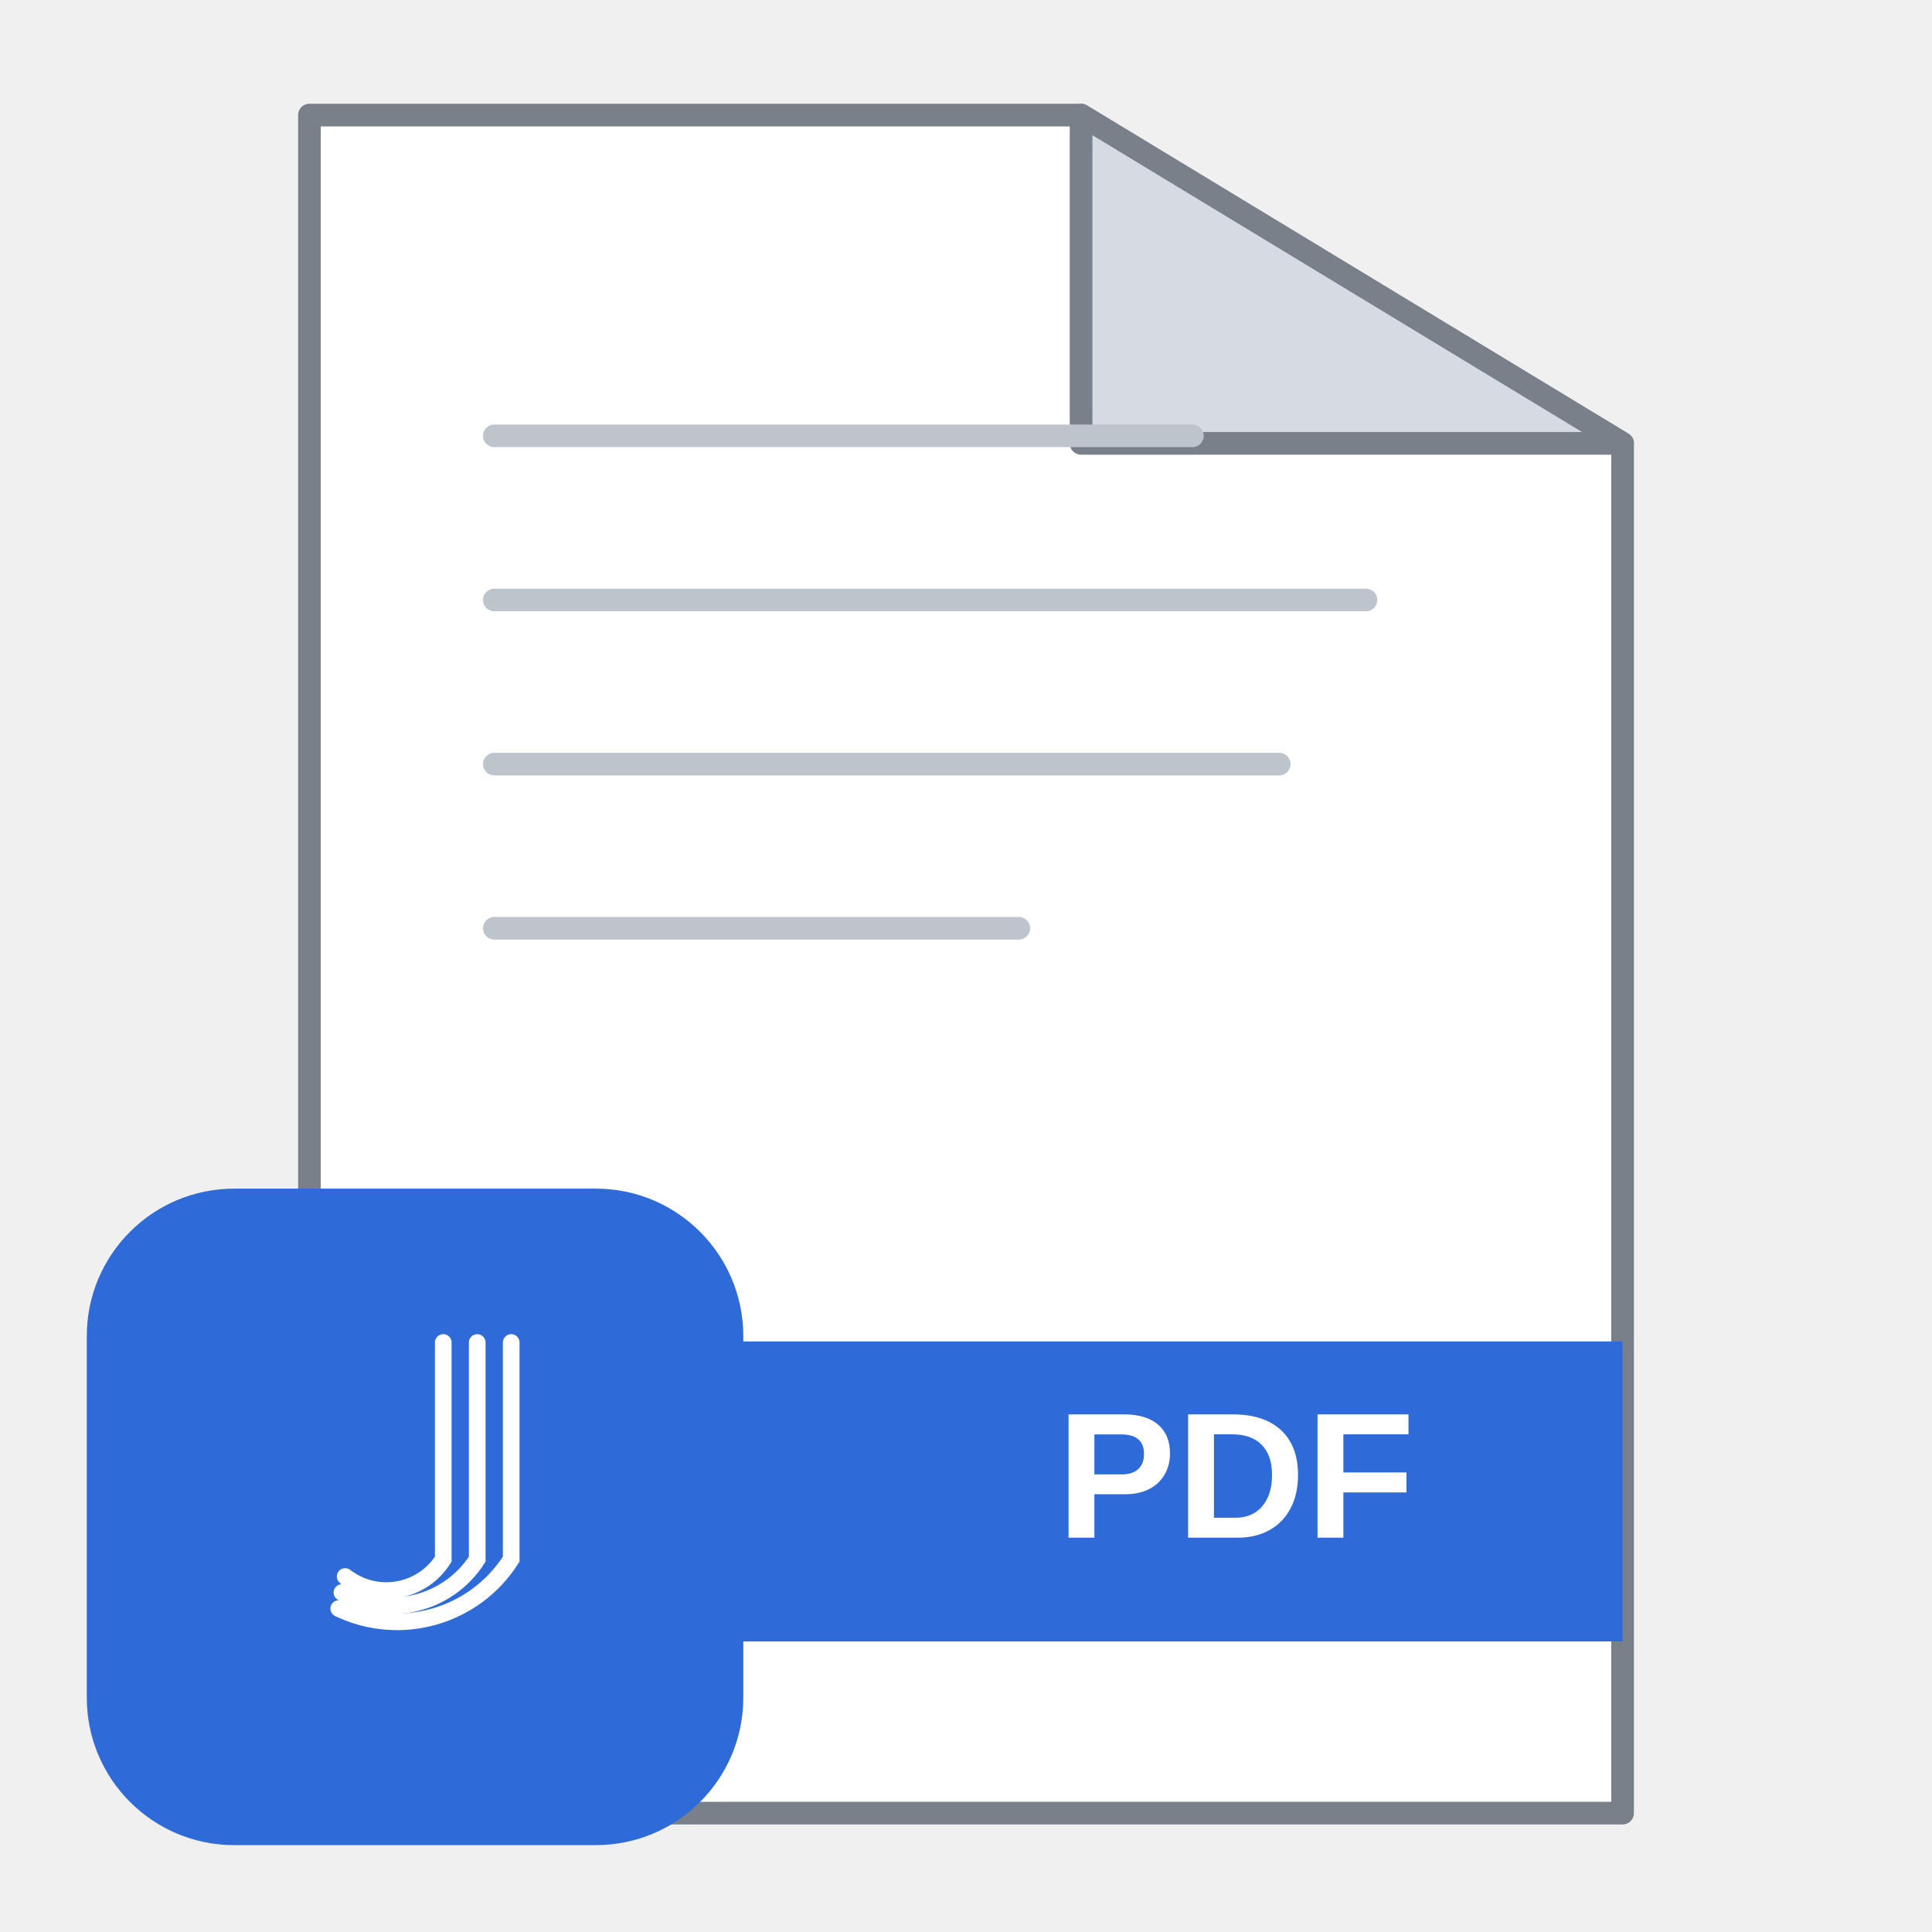
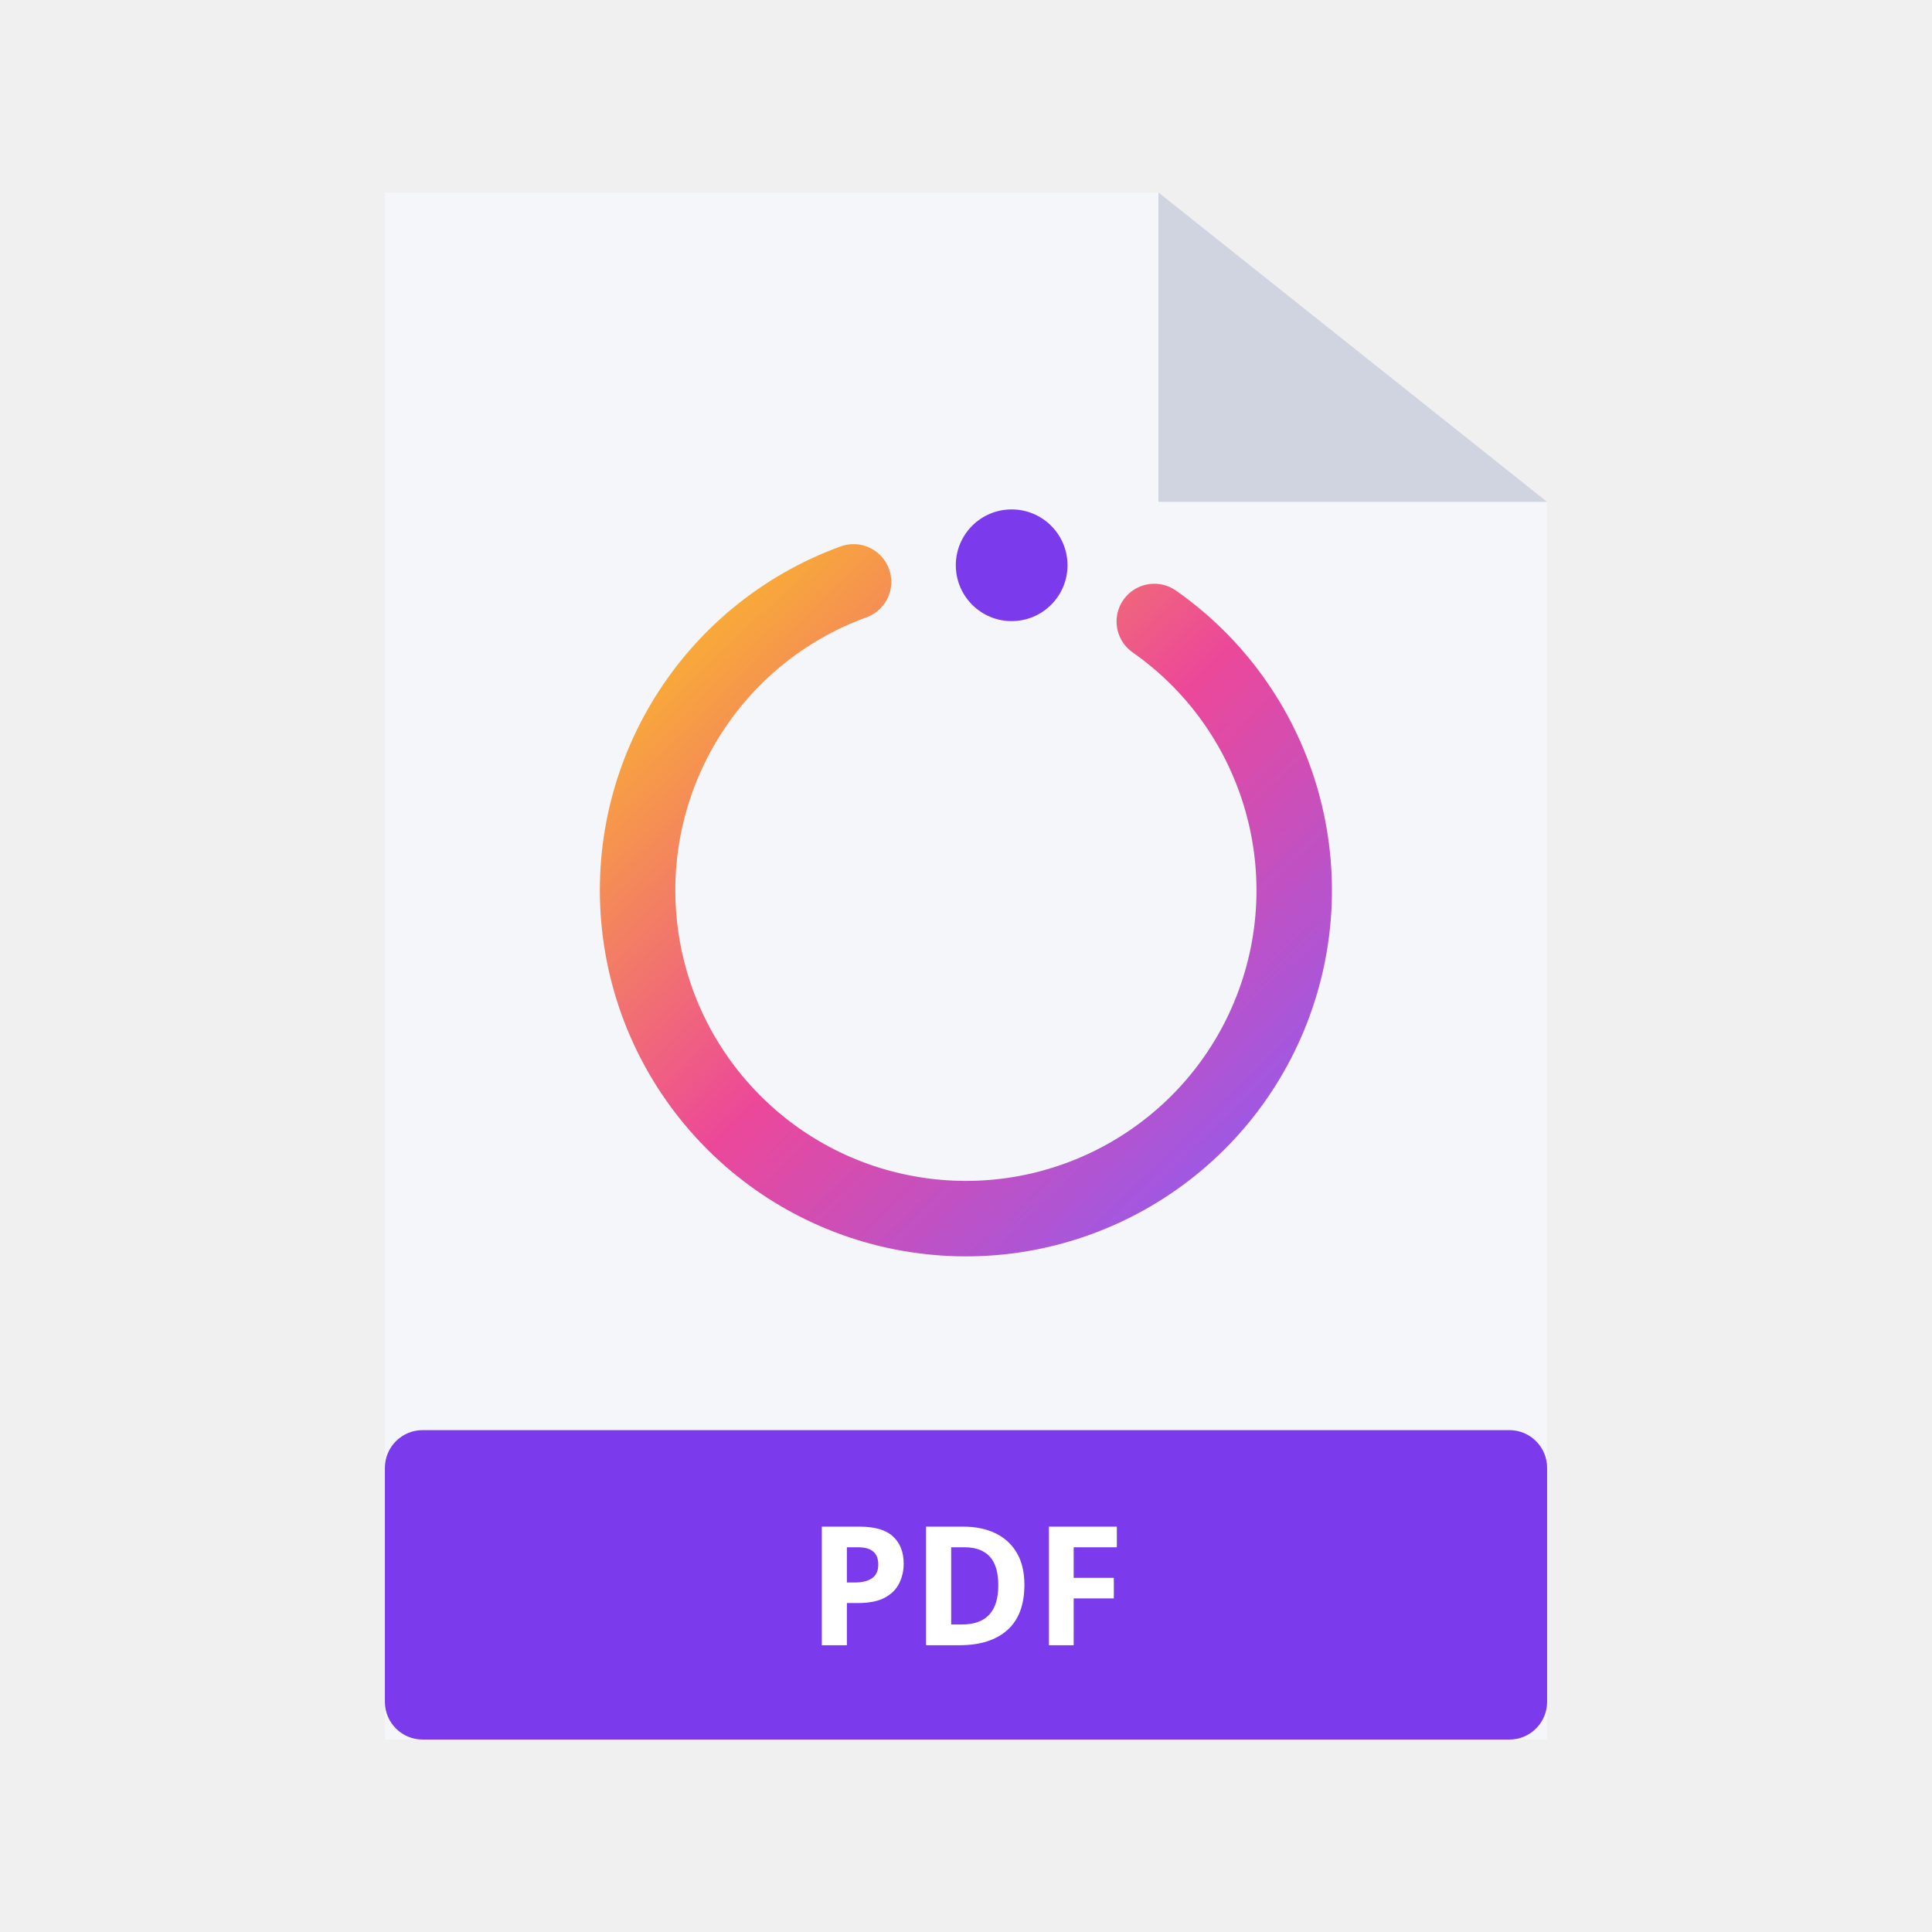
- <svg xmlns="http://www.w3.org/2000/svg" viewBox="0 0 1024 1024">
-   <path d="M164 61 L573 61 L860 235 L860 961 L164 961 Z" fill="#FFFFFF" stroke="#788089" stroke-width="12" stroke-linejoin="round" />
-   <polygon points="573,61 573,235 860,235" fill="#D6DBE1" stroke="#788089" stroke-width="12" stroke-linejoin="round" />
-   <g fill="#BEC4CC">
-     <rect x="256" y="225" width="382" height="12" rx="6" />
-     <rect x="256" y="312" width="474" height="12" rx="6" />
-     <rect x="256" y="399" width="428" height="12" rx="6" />
-     <rect x="256" y="486" width="290" height="12" rx="6" />
-   </g>
-   <rect x="164" y="711" width="696" height="159" fill="#2E6BD8" />
-   <text x="655" y="815" font-family="Segoe UI, Arial, sans-serif" font-size="95" font-weight="700" fill="#FFFFFF" text-anchor="middle">PDF</text>
-   <g transform="translate(46,630) scale(0.3398)">
-     <rect x="0" y="0" width="1024" height="1024" rx="230" fill="#2E6BD8" />
-     <g fill="none" stroke="#FFFFFF" stroke-width="26" stroke-linecap="round">
-       <path d="M 556 240 L 556 578 A 105 105 0 0 1 403 605" />
-       <path d="M 609 240 L 609 578 A 158 158 0 0 1 398 630" />
-       <path d="M 662 240 L 662 578 A 211 211 0 0 1 393 655" />
-     </g>
-   </g>
+ <svg xmlns="http://www.w3.org/2000/svg" viewBox="0 0 512 512">
+   <path d="M102 51 L307 51 L410 133 L410 461 L102 461 Z" fill="#f5f6fa" />
+   <path d="M307 51 L307 133 L410 133 Z" fill="#d0d4e0" />
+   <defs>
+     <linearGradient id="gp" x1="0" y1="0" x2="1" y2="1">
+       <stop offset="0" stop-color="rgb(251, 191, 36)" />
+       <stop offset="0.5" stop-color="rgb(236, 72, 153)" />
+       <stop offset="1" stop-color="rgb(139, 92, 246)" />
+     </linearGradient>
+   </defs>
+   <path d="M 305.9 164.7 A 87.0 87.0 0 1 1 226.2 154.2" fill="none" stroke="url(#gp)" stroke-width="20.0" stroke-linecap="round" />
+   <circle cx="268.1" cy="149.8" r="14.8" fill="#7c3aed" />
+   <rect x="102" y="379" width="308" height="82" rx="10" fill="#7c3aed" />
+   <text x="256" y="436" font-family="Segoe UI, sans-serif" font-size="44" font-weight="600" fill="#fff" text-anchor="middle">PDF</text>
</svg>
